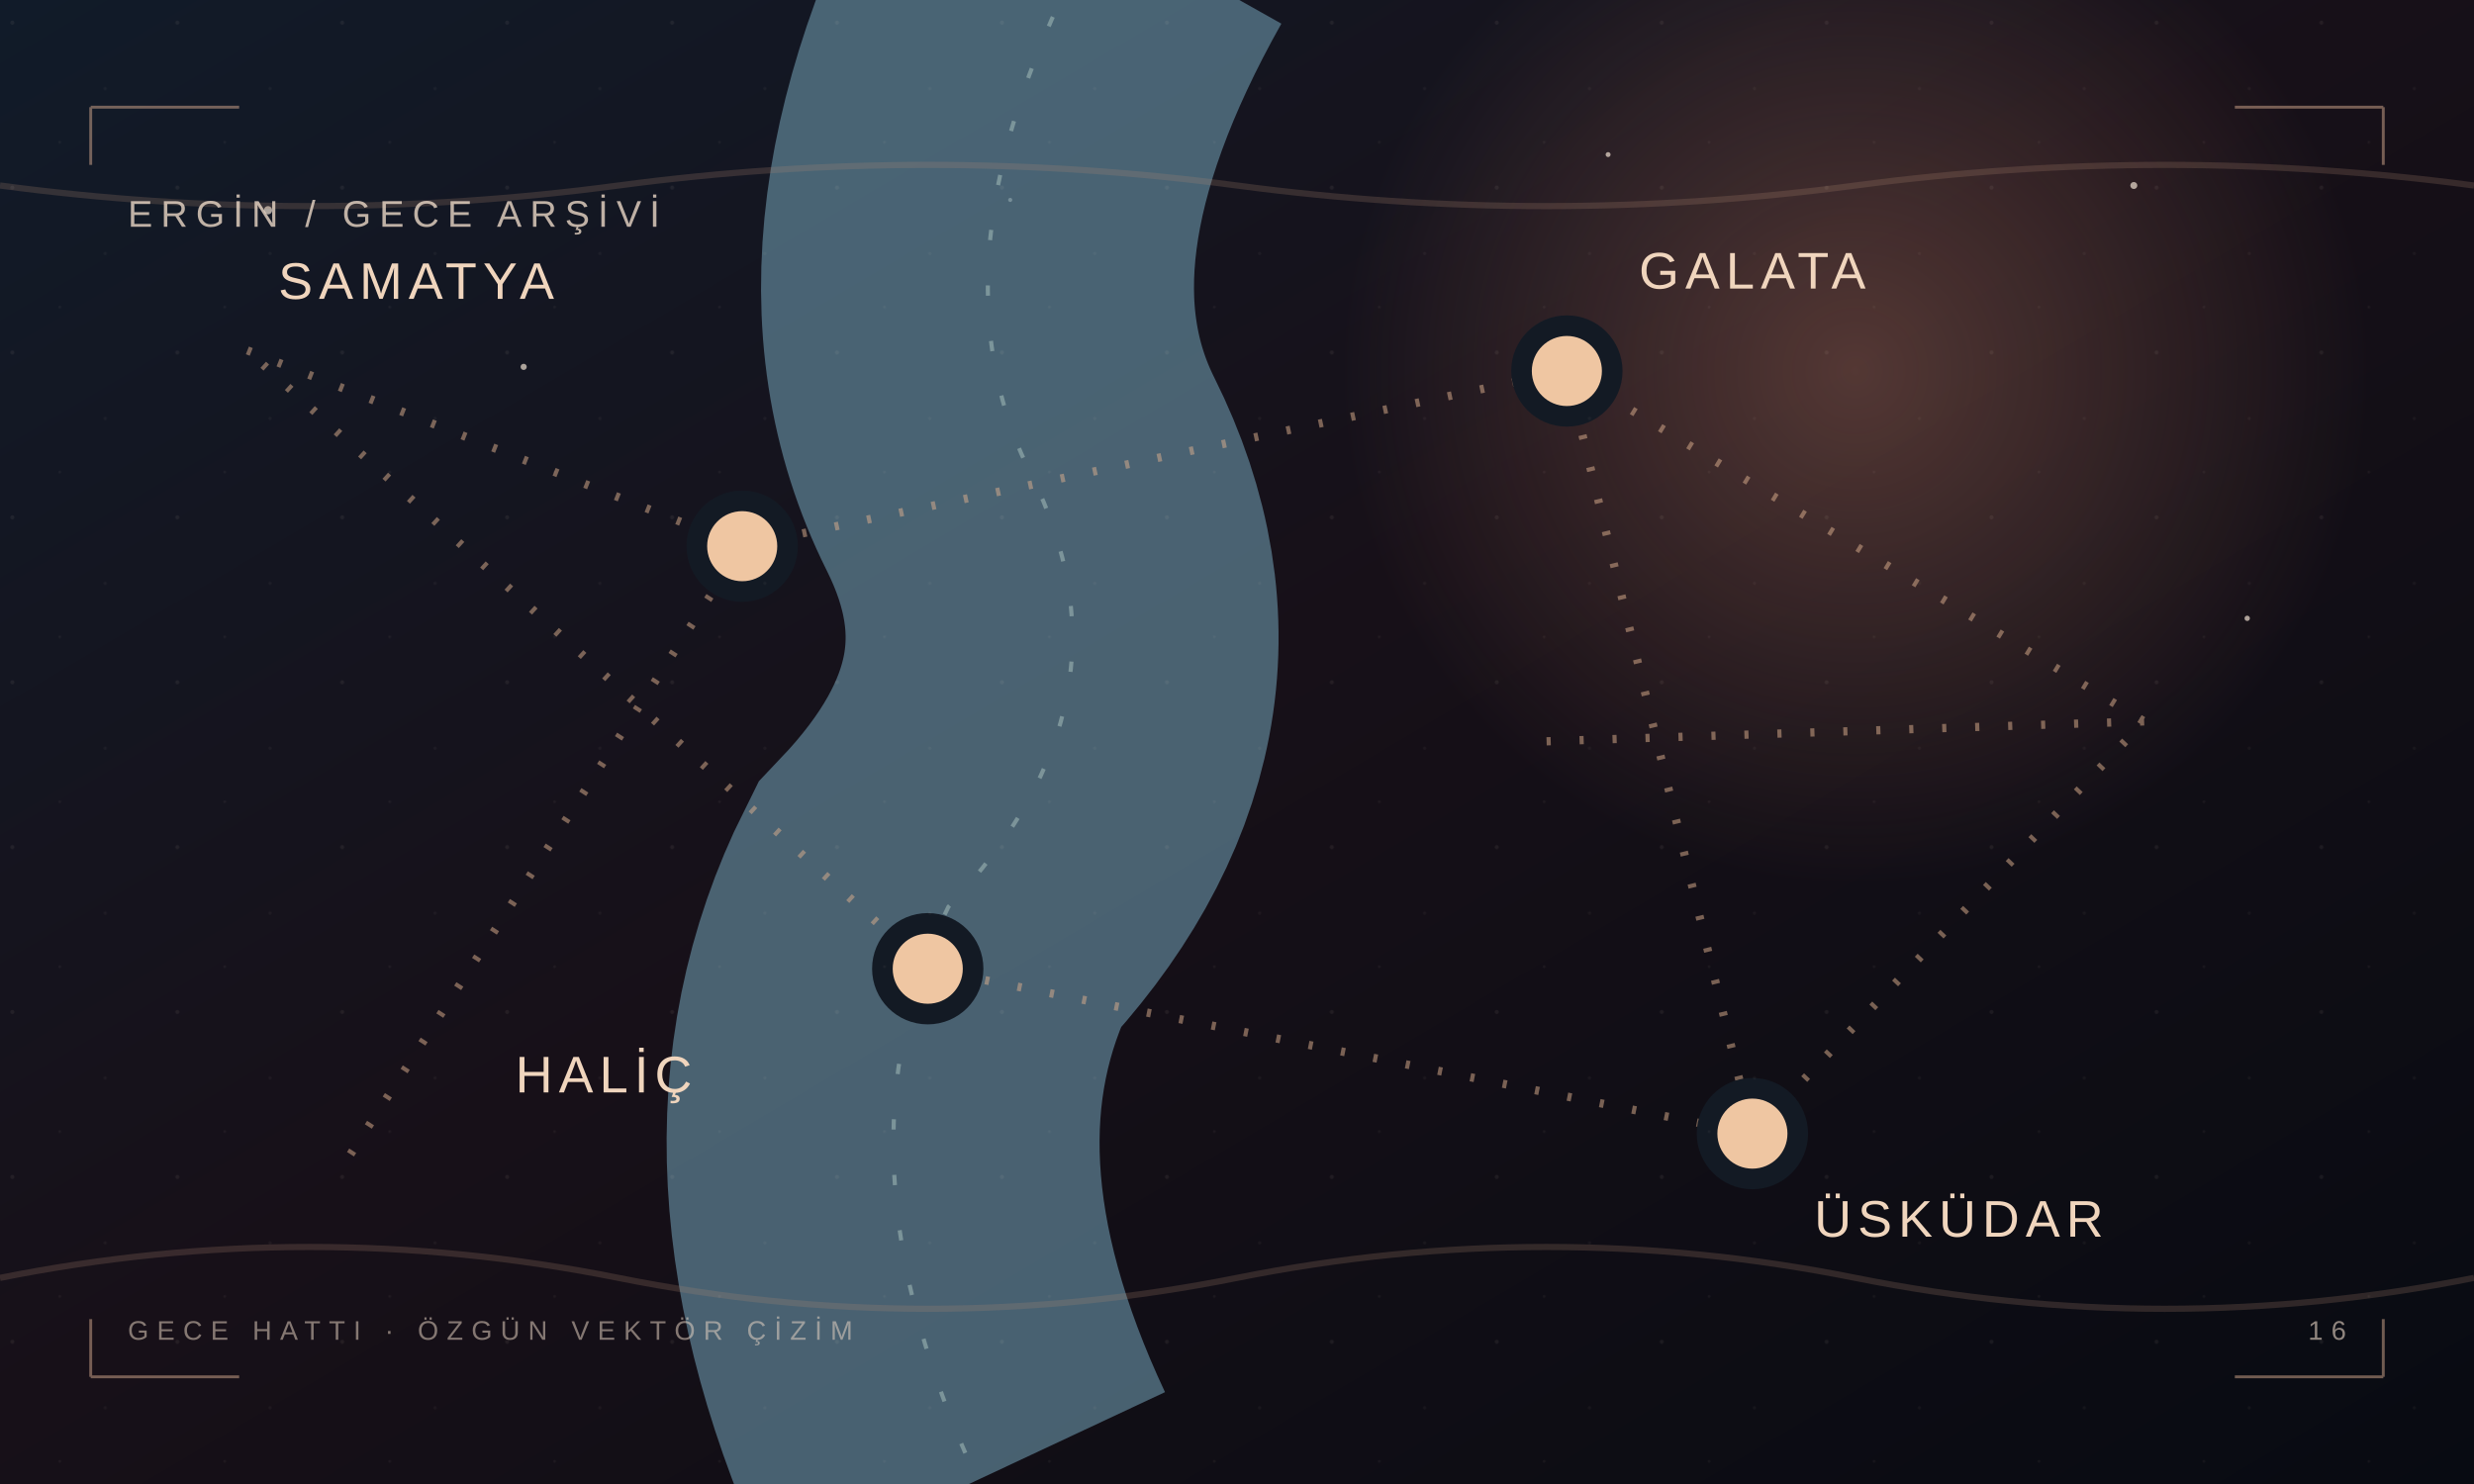
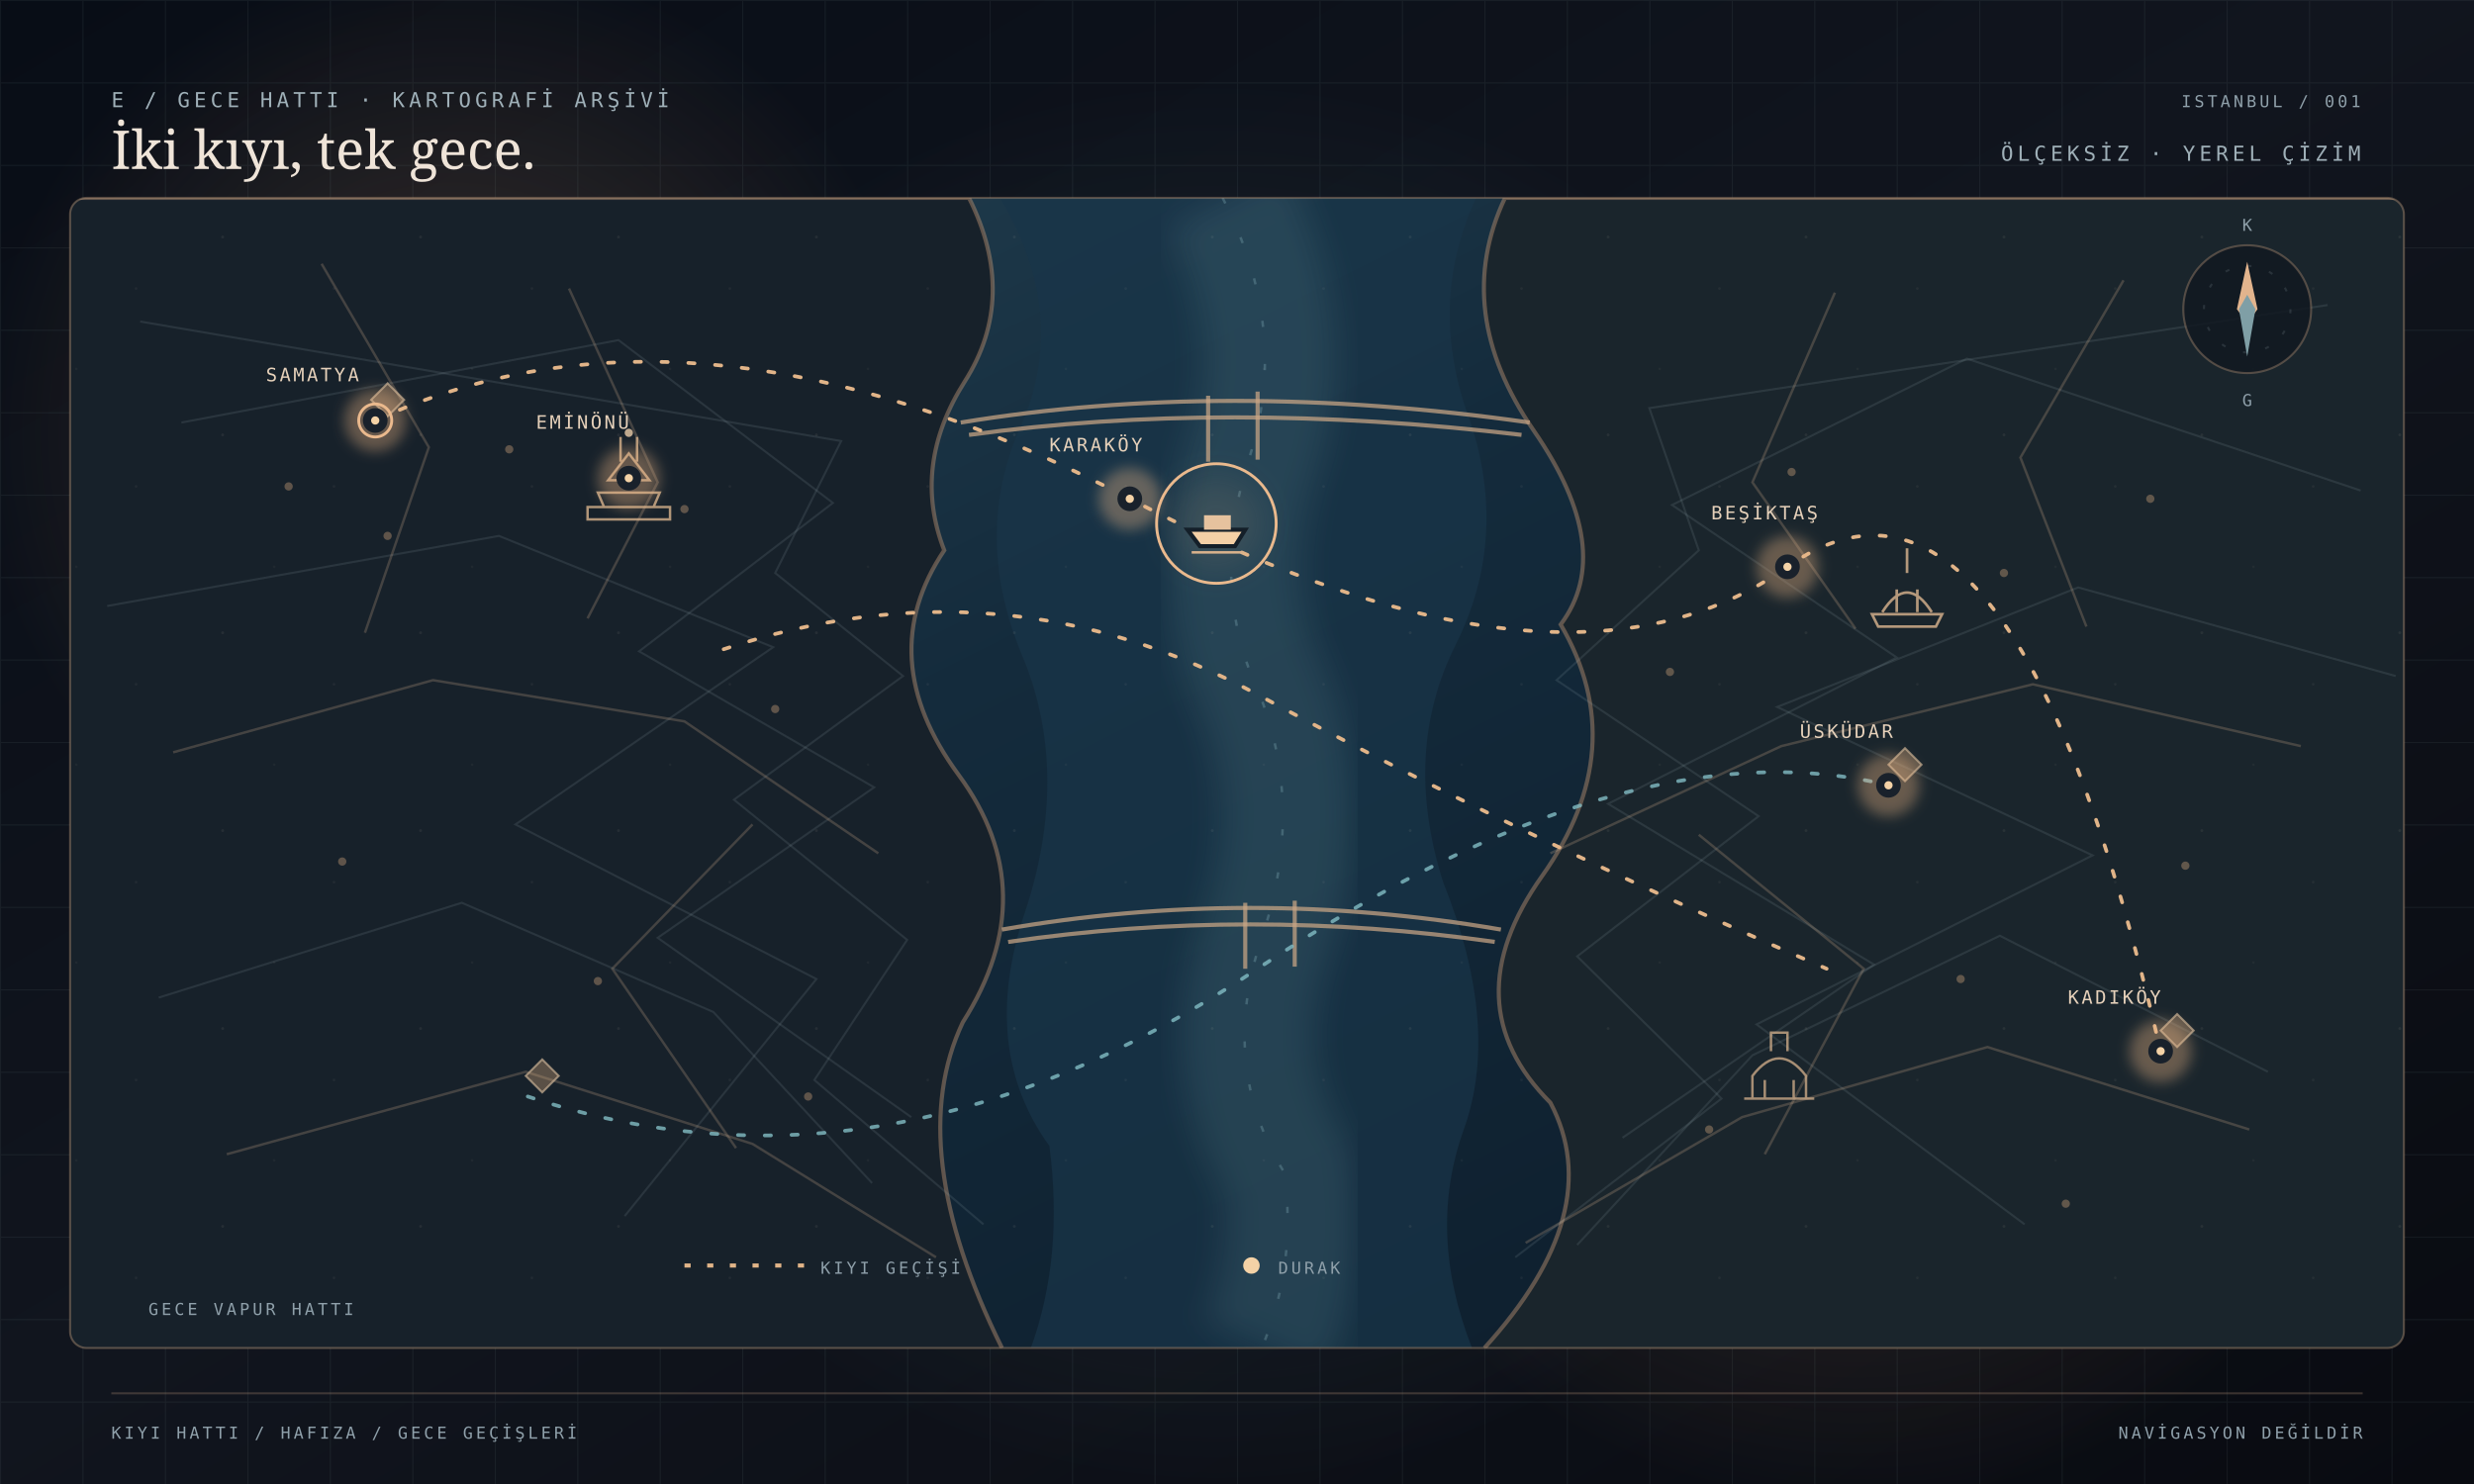
- <svg xmlns="http://www.w3.org/2000/svg" viewBox="0 0 1200 720" role="img" aria-labelledby="t d">
+ <svg xmlns="http://www.w3.org/2000/svg" viewBox="0 0 1200 720" role="img" aria-labelledby="title desc">
  <defs>
-     <linearGradient id="bg" x1="0" y1="0" x2="1" y2="1">
-       <stop stop-color="#111b29" />
-       <stop offset=".48" stop-color="#171018" />
-       <stop offset="1" stop-color="#080b12" />
+     <linearGradient id="night" x1="0" y1="0" x2="1" y2="1">
+       <stop stop-color="#080d16" />
+       <stop offset=".48" stop-color="#11151e" />
+       <stop offset="1" stop-color="#090b11" />
    </linearGradient>
-     <radialGradient id="halo">
-       <stop stop-color="#d58c70" stop-opacity=".32" />
-       <stop offset="1" stop-color="#d58c70" stop-opacity="0" />
+     <linearGradient id="sea" x1="0" y1="0" x2="1" y2="1">
+       <stop stop-color="#254354" />
+       <stop offset=".4" stop-color="#142b3c" />
+       <stop offset="1" stop-color="#0c1b29" />
+     </linearGradient>
+     <linearGradient id="shorelight" x1="0" y1="0" x2="1" y2="0">
+       <stop stop-color="#d1a781" stop-opacity="0" />
+       <stop offset=".5" stop-color="#d1a781" stop-opacity=".7" />
+       <stop offset="1" stop-color="#d1a781" stop-opacity="0" />
+     </linearGradient>
+     <radialGradient id="cityglow">
+       <stop stop-color="#e1a776" stop-opacity=".22" />
+       <stop offset="1" stop-color="#e1a776" stop-opacity="0" />
    </radialGradient>
-     <linearGradient id="warm" x1="0" y1="0" x2="0" y2="1">
-       <stop stop-color="#f0c79b" />
-       <stop offset="1" stop-color="#9a6257" />
-     </linearGradient>
-     <linearGradient id="water" x1="0" y1="0" x2="0" y2="1">
-       <stop stop-color="#42556a" />
-       <stop offset="1" stop-color="#101923" />
-     </linearGradient>
-     <linearGradient id="glass" x1="0" y1="0" x2="1" y2="1">
-       <stop stop-color="#d7a98b" stop-opacity=".2" />
-       <stop offset="1" stop-color="#6c7e92" stop-opacity=".04" />
-     </linearGradient>
-     <filter id="glow">
-       <feGaussianBlur stdDeviation="12" />
+     <radialGradient id="waterglow">
+       <stop stop-color="#80bdc8" stop-opacity=".18" />
+       <stop offset="1" stop-color="#80bdc8" stop-opacity="0" />
+     </radialGradient>
+     <filter id="softglow" x="-100%" y="-100%" width="300%" height="300%">
+       <feGaussianBlur stdDeviation="8" />
    </filter>
-     <pattern id="grain" width="80" height="80" patternUnits="userSpaceOnUse">
-       <circle cx="6" cy="11" r="1" fill="#f5e2ce" opacity=".18" />
-       <circle cx="51" cy="43" r=".8" fill="#f5e2ce" opacity=".12" />
-       <circle cx="29" cy="69" r=".7" fill="#f5e2ce" opacity=".13" />
+     <filter id="pointglow" x="-100%" y="-100%" width="300%" height="300%">
+       <feGaussianBlur stdDeviation="3" />
+     </filter>
+     <pattern id="grid" width="40" height="40" patternUnits="userSpaceOnUse">
+       <path d="M40 0H0V40" fill="none" stroke="#a8bdc4" stroke-opacity=".075" stroke-width="1" />
    </pattern>
+     <pattern id="grain" width="96" height="96" patternUnits="userSpaceOnUse">
+       <circle cx="12" cy="19" r=".7" fill="#f6e4ce" opacity=".16" />
+       <circle cx="66" cy="44" r=".65" fill="#f6e4ce" opacity=".12" />
+       <circle cx="37" cy="83" r=".6" fill="#f6e4ce" opacity=".1" />
+     </pattern>
+     <clipPath id="mapclip">
+       <rect x="34" y="96" width="1132" height="558" rx="8" />
+     </clipPath>
  </defs>
  <style>
- #night-route-network{stroke-dasharray:2 14;animation:route-wake 42s linear infinite}.waterway-glint{stroke-dasharray:5 22;animation:water-memory 54s linear infinite}.night-stars circle{transform-box:fill-box;transform-origin:center;animation:star-memory 7s ease-in-out infinite alternate}.night-stars circle:nth-child(2n){animation-delay:-2.7s;animation-duration:9s}.night-stars circle:nth-child(3n){animation-delay:-4.3s;animation-duration:11s}.breathing-halo{transform-box:fill-box;transform-origin:center;animation:halo-memory 26s ease-in-out infinite alternate}
- @keyframes route-wake{to{stroke-dashoffset:-128}}@keyframes water-memory{to{stroke-dashoffset:108}}@keyframes star-memory{from{opacity:.35}to{opacity:.92}}@keyframes halo-memory{from{opacity:.68;transform:scale(.96)}to{opacity:1;transform:scale(1.04)}}
- @media(prefers-reduced-motion:reduce){#night-route-network,.waterway-glint,.night-stars circle,.breathing-halo{animation:none!important}}
+  .small{font:10px ui-monospace,monospace;letter-spacing:2px;fill:#9fb0b8}
+  .label{font:11px ui-monospace,monospace;letter-spacing:1.5px;fill:#dfc4a8}
+  .district{font:15px Georgia,serif;letter-spacing:1px;fill:#eee2d5}
+  .micro{font:8px ui-monospace,monospace;letter-spacing:1.5px;fill:#8fa0aa}
+  .shore{fill:none;stroke:#b18d70;stroke-width:2;stroke-opacity:.48}
+  .street{fill:none;stroke:#95a9b3;stroke-width:1;stroke-opacity:.15}
+  .street-bright{fill:none;stroke:#d6b28e;stroke-width:1.2;stroke-opacity:.24}
+  .route{fill:none;stroke:#e1b488;stroke-width:1.8;stroke-dasharray:3 10;stroke-linecap:round;animation:route-flow 34s linear infinite}
+  .route.cool{stroke:#82bdc4;stroke-opacity:.8;animation-duration:48s}
+  .water-line{fill:none;stroke:#9bcbd0;stroke-opacity:.26;stroke-width:1.2;stroke-dasharray:3 18;animation:water-flow 42s linear infinite}
+  .place{fill:#f4d2a6;stroke:#19212b;stroke-width:4}
+  .halo{fill:#f1b987;opacity:.36;filter:url(#pointglow)}
+  .pulse{fill:none;stroke:#eab98d;stroke-width:1.4;transform-box:fill-box;transform-origin:center;animation:pulse 4.8s ease-out infinite}
+  .pintext{font:9px ui-monospace,monospace;letter-spacing:1.2px;fill:#e6d1ba}
+  .city-dot{fill:#d6a77d;opacity:.38}
+  .bridge{fill:none;stroke:#cba785;stroke-width:2;stroke-opacity:.72}
+  .vessel{fill:#f4d0a6;stroke:#141f29;stroke-width:2}
+  .orbit{fill:none;stroke:#b7cad0;stroke-opacity:.14;stroke-dasharray:2 9}
+  @keyframes route-flow{to{stroke-dashoffset:-156}}
+  @keyframes water-flow{to{stroke-dashoffset:126}}
+  @keyframes pulse{0%{opacity:.75;transform:scale(.5)}85%,100%{opacity:0;transform:scale(2.8)}}
+  @keyframes signal{0%,100%{opacity:.25}50%{opacity:1}}
+  @media(prefers-reduced-motion:reduce){.route,.water-line,.pulse{animation:none!important}}
</style>
-   <rect width="1200" height="720" fill="url(#bg)" />
-   <circle class="breathing-halo" cx="900" cy="180" r="250" fill="url(#halo)" />
-   <g class="night-stars" fill="#f3e4d4" opacity=".68">
-     <circle cx="130" cy="102" r="2" />
-     <circle cx="254" cy="178" r="1.5" />
-     <circle cx="1035" cy="90" r="1.7" />
-     <circle cx="780" cy="75" r="1.2" />
-     <circle cx="1090" cy="300" r="1.3" />
-     <circle cx="490" cy="97" r="1" />
-   </g>
-   <path d="M530-40q-90 160-35 270t-40 210q-60 120 15 280" fill="none" stroke="#608497" stroke-width="210" opacity=".7" />
-   <path class="waterway-glint" d="M535-40q-90 160-35 270t-40 210q-60 120 15 280" fill="none" stroke="#9cb5b4" stroke-width="2" stroke-dasharray="9 12" opacity=".6" />
-   <path d="M0 90q150 20 300 0t300 0 300 0 300 0M0 620q150-30 300 0t300 0 300 0 300 0" fill="none" stroke="#b58b73" stroke-opacity=".22" stroke-width="3" />
-   <path id="night-route-network" d="M120 170 360 265 760 180 1040 350 850 550 450 470 120 170M170 560 360 265m400-85 90 370m190-200-300 10" fill="none" stroke="#d9ad8c" stroke-width="4" stroke-opacity=".52" />
-   <g fill="#efc6a2" stroke="#131a24" stroke-width="10">
-     <circle cx="360" cy="265" r="22" />
-     <circle cx="760" cy="180" r="22" />
-     <circle cx="850" cy="550" r="22" />
-     <circle cx="450" cy="470" r="22" />
-   </g>
-   <g font-family="Arial,sans-serif" fill="#f0d5bd" font-size="25" letter-spacing="3">
-     <text x="135" y="145">SAMATYA</text>
-     <text x="795" y="140">GALATA</text>
-     <text x="880" y="600">ÜSKÜDAR</text>
-     <text x="250" y="530">HALİÇ</text>
-   </g>
-   <rect width="1200" height="720" fill="url(#grain)" opacity=".35" />
-   <path d="M44 52h72M44 52v28M1156 52h-72M1156 52v28M44 668h72M44 668v-28M1156 668h-72M1156 668v-28" fill="none" stroke="#d8ad91" stroke-opacity=".5" stroke-width="1.4" />
-   <g font-family="Arial, sans-serif" letter-spacing="4" fill="#ead7c6">
-     <text x="62" y="110" font-size="18" opacity=".8">ERGİN / GECE ARŞİVİ</text>
-     <text x="62" y="650" font-size="13" opacity=".52">GECE HATTI · ÖZGÜN VEKTÖR ÇİZİM</text>
-     <text x="1138" y="650" font-size="13" text-anchor="end" opacity=".6">16</text>
+   <rect width="1200" height="720" fill="url(#night)" />
+   <rect width="1200" height="720" fill="url(#grid)" />
+   <circle cx="220" cy="210" r="230" fill="url(#cityglow)" />
+   <circle cx="900" cy="460" r="270" fill="url(#cityglow)" />
+   <circle cx="590" cy="380" r="340" fill="url(#waterglow)" />
+   <g opacity=".5" fill="#d8c5af">
+     <circle cx="151" cy="143" r="1.3" />
+     <circle cx="286" cy="188" r="1" />
+     <circle cx="422" cy="132" r="1.2" />
+     <circle cx="736" cy="141" r="1" />
+     <circle cx="1012" cy="184" r="1.3" />
+     <circle cx="1084" cy="545" r="1" />
+     <circle cx="218" cy="558" r="1" />
+     <circle cx="932" cy="590" r="1.2" />
+   </g>
+   <g clip-path="url(#mapclip)">
+     <rect x="34" y="96" width="1132" height="558" fill="url(#sea)" />
+     <path d="M34 96H470Q494 144 468 185T458 267Q423 319 465 376T467 496Q438 557 486 654H34Z" fill="#17212a" />
+     <path d="M1166 96H730Q704 151 744 209T757 303Q792 363 748 425T752 535Q780 588 720 654H1166Z" fill="#1a252c" />
+     <path d="M34 96H470Q494 144 468 185T458 267Q423 319 465 376T467 496Q438 557 486 654" class="shore" />
+     <path d="M1166 96H730Q704 151 744 209T757 303Q792 363 748 425T752 535Q780 588 720 654" class="shore" />
+     <path d="M485 96Q519 153 495 207T497 321Q519 377 497 443T509 556Q516 610 500 654H714Q692 598 710 548T700 428Q680 365 706 313T713 204Q692 148 716 96Z" fill="#183448" opacity=".7" />
+     <path d="M595 96Q628 160 608 222T613 337Q635 393 614 455T625 569Q631 614 614 654" fill="none" stroke="#79a8b3" stroke-opacity=".15" stroke-width="64" filter="url(#softglow)" />
+     <path d="M593 96Q626 160 606 222T611 337Q633 393 612 455T623 569Q629 614 612 654" class="water-line" />
+     <g class="street">
+       <path d="M68 156L408 214L376 278L438 328L356 388L440 456L395 524L477 594" />
+       <path d="M88 205L300 165L404 244L310 316L424 382L319 455L442 542" />
+       <path d="M52 294L242 260L375 314L250 400L396 475L303 590" />
+       <path d="M77 484L224 438L346 491L423 574" />
+       <path d="M1129 148L800 198L824 267L755 330L853 396L765 464L835 533L735 610" />
+       <path d="M1145 238L954 174L811 245L920 319L780 390L909 468L787 552" />
+       <path d="M1162 328L1008 285L862 343L1015 415L852 497L982 594" />
+       <path d="M1100 520L970 454L850 512L765 604" />
+     </g>
+     <g class="street-bright">
+       <path d="M84 365L210 330L332 350L426 414" />
+       <path d="M110 560L255 520L365 555L454 610" />
+       <path d="M1116 362L986 332L864 362L752 414" />
+       <path d="M1091 548L964 508L845 542L740 603" />
+       <path d="M156 128L208 217L177 307M276 140L319 234L285 300M365 400L297 470L357 557" />
+       <path d="M1030 136L980 222L1012 304M890 142L850 234L900 305M824 405L904 470L856 560" />
+     </g>
+     <g>
+       <circle class="city-dot" cx="140" cy="236" r="2" />
+       <circle class="city-dot" cx="188" cy="260" r="2" />
+       <circle class="city-dot" cx="247" cy="218" r="2" />
+       <circle class="city-dot" cx="332" cy="247" r="2" />
+       <circle class="city-dot" cx="376" cy="344" r="2" />
+       <circle class="city-dot" cx="166" cy="418" r="2" />
+       <circle class="city-dot" cx="290" cy="476" r="2" />
+       <circle class="city-dot" cx="392" cy="532" r="2" />
+       <circle class="city-dot" cx="1043" cy="242" r="2" />
+       <circle class="city-dot" cx="972" cy="278" r="2" />
+       <circle class="city-dot" cx="869" cy="229" r="2" />
+       <circle class="city-dot" cx="810" cy="326" r="2" />
+       <circle class="city-dot" cx="1060" cy="420" r="2" />
+       <circle class="city-dot" cx="951" cy="475" r="2" />
+       <circle class="city-dot" cx="829" cy="548" r="2" />
+       <circle class="city-dot" cx="1002" cy="584" r="2" />
+     </g>
+     <path class="bridge" d="M466 205Q594 184 742 205M470 211Q594 194 738 211M486 451Q606 430 728 451M489 457Q606 440 725 457" />
+     <path class="bridge" d="M586 192V224M610 190V223M604 438V470M628 437V469" stroke-width="1" />
+     <path class="route" d="M182 204Q338 132 548 242T867 275T1048 510" />
+     <path class="route cool" d="M256 532Q430 590 610 470T916 381" />
+     <path class="route" d="M351 315Q486 270 610 337T886 470" />
+     <g transform="translate(590 254)">
+       <circle r="22" fill="#d8a97b" opacity=".12" filter="url(#softglow)" />
+       <path class="vessel" d="M-14 3H14L9 11H-8Z" />
+       <path d="M-6 -4H7V3H-6Z" fill="#e6c29e" />
+       <path d="M-12 14H13" stroke="#d9b28c" stroke-width="1.2" />
+       <circle r="29" class="pulse" />
+     </g>
+     <g fill="none" stroke="#c8b093" stroke-opacity=".7">
+       <path d="M180 194l8-8 8 8-8 8zM1048 500l8-8 8 8-8 8zM255 522l8-8 8 8-8 8zM916 371l8-8 8 8-8 8z" fill="#d8a97b" fill-opacity=".35" />
+     </g>
+     <g transform="translate(305 232)" fill="#d6b18c" opacity=".8">
+       <path d="M-20 14H20V20H-20ZM-15 7H15L12 14H-12ZM-10 1L0-12 10 1ZM-4 -8V-20M4 -8V-20" stroke="#d6b18c" stroke-width="1.2" fill="none" />
+       <circle cx="0" cy="-22" r="2" fill="#e9caa7" />
+     </g>
+     <g transform="translate(925 290)" fill="none" stroke="#d6b18c" stroke-width="1.3" opacity=".82">
+       <path d="M-17 8H17L14 14H-14Z" />
+       <path d="M-12 7Q0-12 12 7M0-12V-24M-5-4V7M5-4V7" />
+     </g>
+     <g transform="translate(863 518)" fill="none" stroke="#d6b18c" stroke-width="1.2" opacity=".75">
+       <path d="M-17 15H17M-13 15V4Q0-13 13 4V15M-7 15V6M7 15V6M-4-8V-17H4V-8" />
+     </g>
+   </g>
+   <rect x="34" y="96" width="1132" height="558" rx="8" fill="none" stroke="#b89476" stroke-opacity=".42" />
+   <rect x="34" y="96" width="1132" height="558" rx="8" fill="url(#grain)" opacity=".42" />
+   <g>
+     <text class="small" x="54" y="52">E / GECE HATTI · KARTOGRAFİ ARŞİVİ</text>
+     <text x="54" y="82" font-family="Georgia,serif" font-size="26" fill="#efe4d8">İki kıyı, tek gece.</text>
+     <text class="micro" x="1145" y="52" text-anchor="end">ISTANBUL / 001</text>
+     <text class="small" x="1145" y="78" text-anchor="end">ÖLÇEKSİZ · YEREL ÇİZİM</text>
+     <path d="M54 676H1146" stroke="#b89476" stroke-opacity=".28" />
+     <text class="micro" x="54" y="698">KIYI HATTI / HAFIZA / GECE GEÇİŞLERİ</text>
+     <text class="micro" x="1146" y="698" text-anchor="end">NAVİGASYON DEĞİLDİR</text>
+   </g>
+   <g>
+     <circle class="halo" cx="182" cy="204" r="15" />
+     <circle class="place" cx="182" cy="204" r="4" />
+     <circle class="pulse" cx="182" cy="204" r="8" />
+     <text class="pintext" x="129" y="185">SAMATYA</text>
+     <circle class="halo" cx="305" cy="232" r="15" />
+     <circle class="place" cx="305" cy="232" r="4" />
+     <text class="pintext" x="260" y="208">EMİNÖNÜ</text>
+     <circle class="halo" cx="548" cy="242" r="15" />
+     <circle class="place" cx="548" cy="242" r="4" />
+     <text class="pintext" x="509" y="219">KARAKÖY</text>
+     <circle class="halo" cx="867" cy="275" r="15" />
+     <circle class="place" cx="867" cy="275" r="4" />
+     <text class="pintext" x="830" y="252">BEŞİKTAŞ</text>
+     <circle class="halo" cx="1048" cy="510" r="15" />
+     <circle class="place" cx="1048" cy="510" r="4" />
+     <text class="pintext" x="1003" y="487">KADIKÖY</text>
+     <circle class="halo" cx="916" cy="381" r="15" />
+     <circle class="place" cx="916" cy="381" r="4" />
+     <text class="pintext" x="873" y="358">ÜSKÜDAR</text>
+   </g>
+   <g transform="translate(1090 150)">
+     <circle r="31" fill="#111820" fill-opacity=".82" stroke="#b89476" stroke-opacity=".38" />
+     <circle r="21" class="orbit" />
+     <path d="M0-23L5 0 0 7-5 0Z" fill="#e2b48d" />
+     <path d="M0 23L-4 0 0-7 4 0Z" fill="#7f9fa6" />
+     <text class="micro" x="0" y="-38" text-anchor="middle">K</text>
+     <text class="micro" x="0" y="47" text-anchor="middle">G</text>
+   </g>
+   <g transform="translate(72 618)">
+     <path d="M0 0H110" stroke="url(#shorelight)" stroke-width="2" />
+     <text class="micro" x="0" y="20">GECE VAPUR HATTI</text>
+     <path d="M260 -4H318" stroke="#e1b488" stroke-width="2" stroke-dasharray="3 8" />
+     <text class="micro" x="326" y="0">KIYI GEÇİŞİ</text>
+     <circle cx="535" cy="-4" r="4" fill="#f4d2a6" />
+     <text class="micro" x="548" y="0">DURAK</text>
  </g>
</svg>
